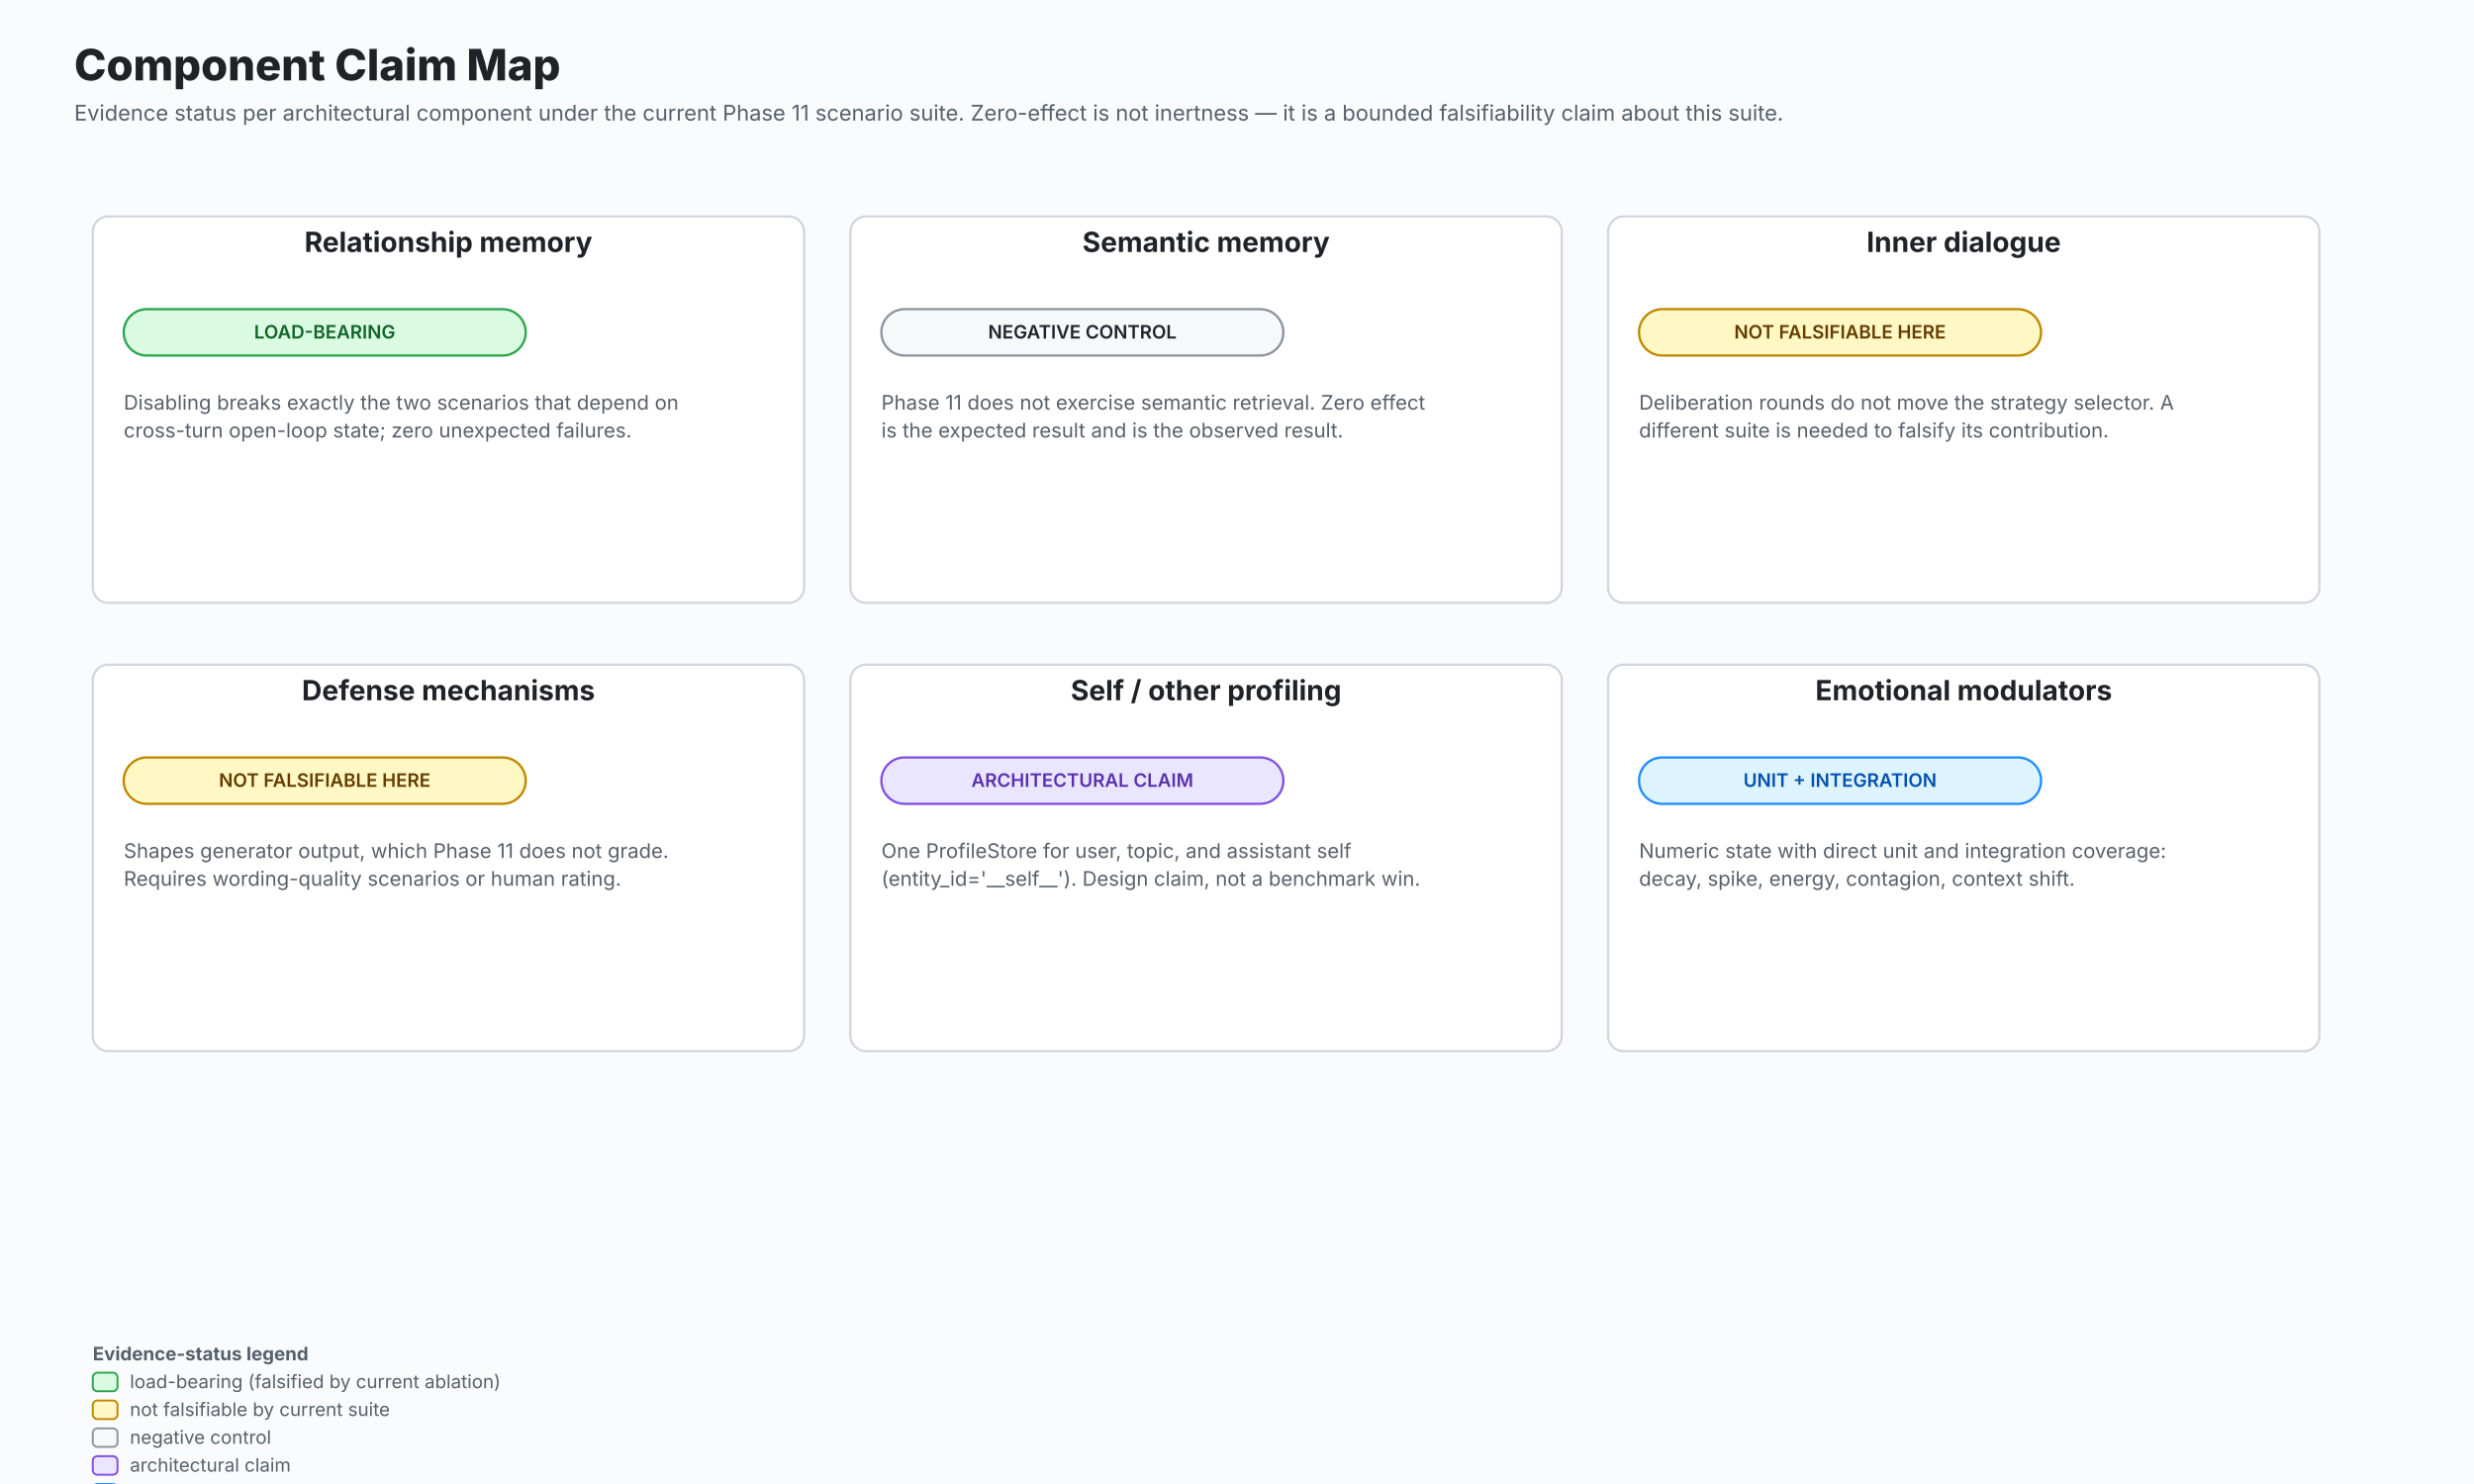
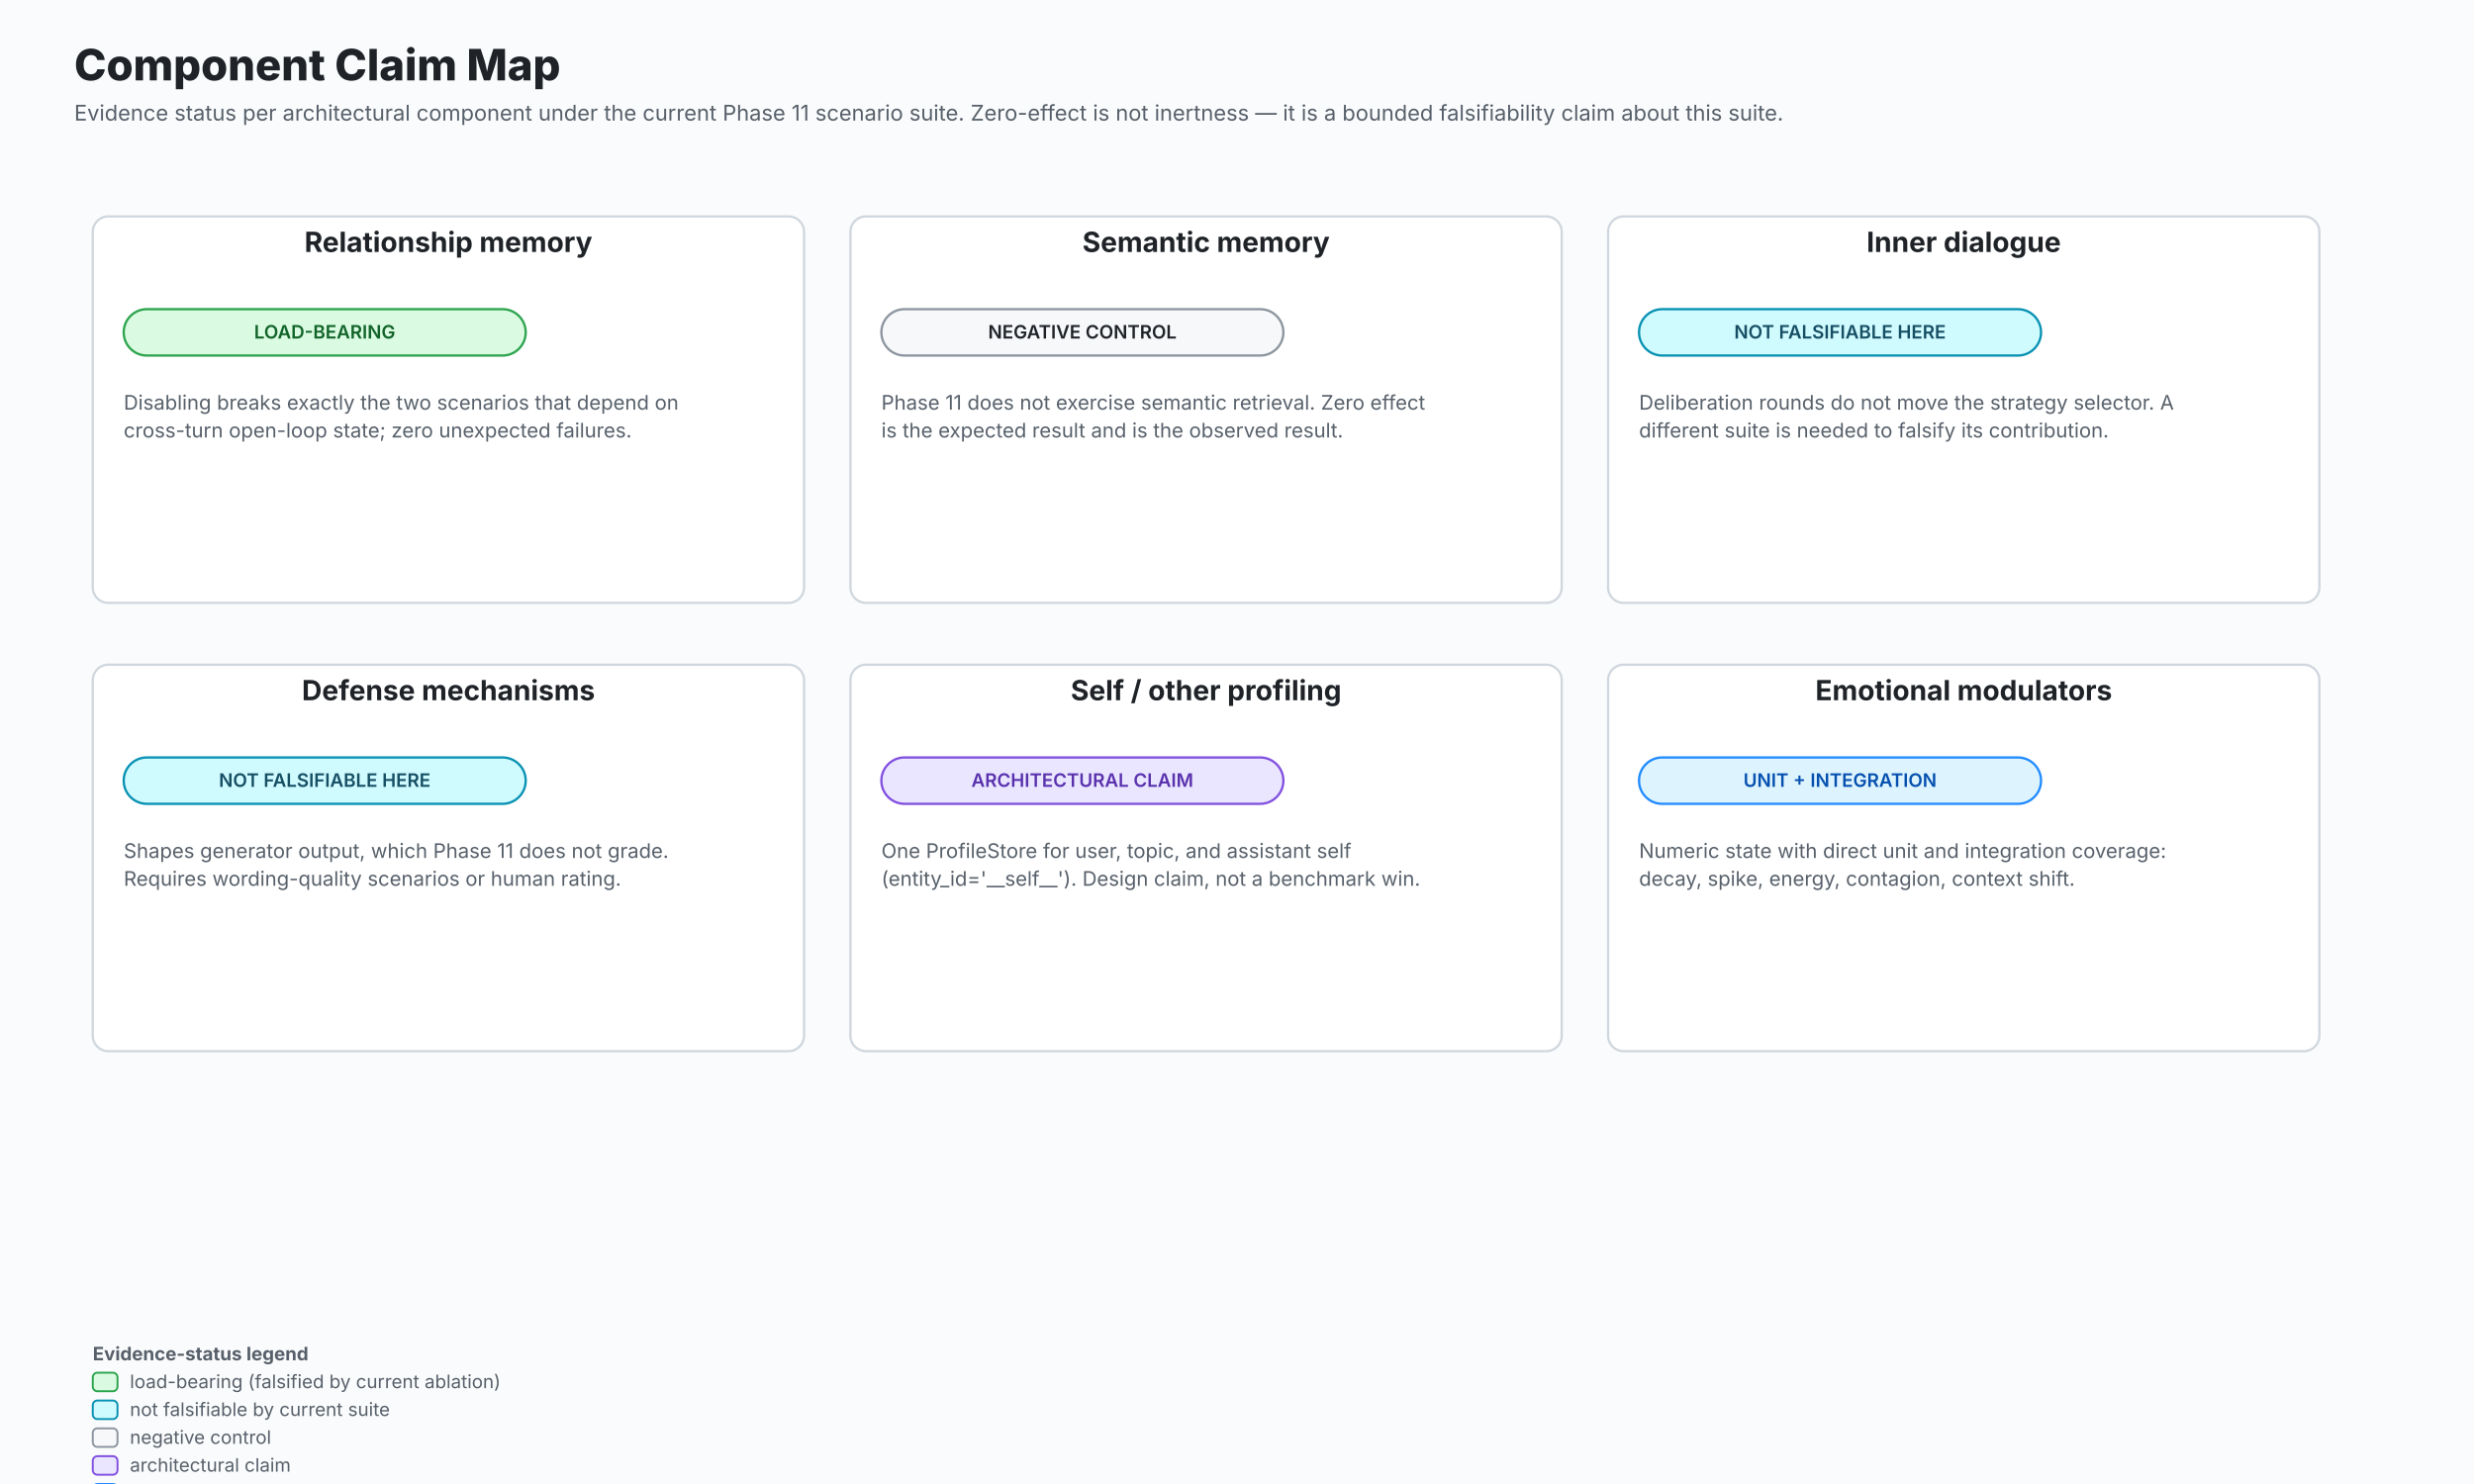
<svg xmlns="http://www.w3.org/2000/svg" width="1600" height="960" viewBox="0 0 1600 960" role="img" aria-labelledby="title desc">
  <defs>
    <marker id="arrowhead" markerWidth="10" markerHeight="10" refX="9" refY="5" orient="auto" markerUnits="strokeWidth">
      <path d="M1,1 L9,5 L1,9 Z" fill="#57606a" />
    </marker>
  </defs>
  <rect width="100%" height="100%" fill="#fafbfc" />
  <text x="48" y="52" text-anchor="start" font-family="'Inter', 'Segoe UI', -apple-system, BlinkMacSystemFont, Arial, sans-serif" font-size="28" font-weight="800" fill="#1f2328">Component Claim Map</text>
  <text x="48" y="78" text-anchor="start" font-family="'Inter', 'Segoe UI', -apple-system, BlinkMacSystemFont, Arial, sans-serif" font-size="14" font-weight="400" fill="#57606a">Evidence status per architectural component under the current Phase 11 scenario suite. Zero-effect is not inertness — it is a bounded falsifiability claim about this suite.</text>
  <rect x="60" y="140" width="460" height="250" rx="10" fill="#ffffff" stroke="#d0d7de" stroke-width="1.5" />
  <text x="290.0" y="163" text-anchor="middle" font-family="'Inter', 'Segoe UI', -apple-system, BlinkMacSystemFont, Arial, sans-serif" font-size="18" font-weight="700" fill="#1f2328">Relationship memory</text>
  <rect x="80" y="200" width="260" height="30" rx="15.0" fill="#dafbe1" stroke="#2da44e" stroke-width="1.5" />
  <text x="210.0" y="219.0" text-anchor="middle" font-family="'Inter', 'Segoe UI', -apple-system, BlinkMacSystemFont, Arial, sans-serif" font-size="12" font-weight="600" fill="#116329">LOAD-BEARING</text>
  <text x="80" y="265" text-anchor="start" font-family="'Inter', 'Segoe UI', -apple-system, BlinkMacSystemFont, Arial, sans-serif" font-size="13" font-weight="400" fill="#57606a">Disabling breaks exactly the two scenarios that depend on</text>
  <text x="80" y="283" text-anchor="start" font-family="'Inter', 'Segoe UI', -apple-system, BlinkMacSystemFont, Arial, sans-serif" font-size="13" font-weight="400" fill="#57606a">cross-turn open-loop state; zero unexpected failures.</text>
  <rect x="550" y="140" width="460" height="250" rx="10" fill="#ffffff" stroke="#d0d7de" stroke-width="1.5" />
  <text x="780.0" y="163" text-anchor="middle" font-family="'Inter', 'Segoe UI', -apple-system, BlinkMacSystemFont, Arial, sans-serif" font-size="18" font-weight="700" fill="#1f2328">Semantic memory</text>
  <rect x="570" y="200" width="260" height="30" rx="15.0" fill="#f6f8fa" stroke="#8c959f" stroke-width="1.5" />
  <text x="700.0" y="219.0" text-anchor="middle" font-family="'Inter', 'Segoe UI', -apple-system, BlinkMacSystemFont, Arial, sans-serif" font-size="12" font-weight="600" fill="#1f2328">NEGATIVE CONTROL</text>
  <text x="570" y="265" text-anchor="start" font-family="'Inter', 'Segoe UI', -apple-system, BlinkMacSystemFont, Arial, sans-serif" font-size="13" font-weight="400" fill="#57606a">Phase 11 does not exercise semantic retrieval. Zero effect</text>
  <text x="570" y="283" text-anchor="start" font-family="'Inter', 'Segoe UI', -apple-system, BlinkMacSystemFont, Arial, sans-serif" font-size="13" font-weight="400" fill="#57606a">is the expected result and is the observed result.</text>
  <rect x="1040" y="140" width="460" height="250" rx="10" fill="#ffffff" stroke="#d0d7de" stroke-width="1.5" />
  <text x="1270.0" y="163" text-anchor="middle" font-family="'Inter', 'Segoe UI', -apple-system, BlinkMacSystemFont, Arial, sans-serif" font-size="18" font-weight="700" fill="#1f2328">Inner dialogue</text>
-   <rect x="1060" y="200" width="260" height="30" rx="15.0" fill="#fff8c5" stroke="#bf8700" stroke-width="1.5" />
-   <text x="1190.0" y="219.0" text-anchor="middle" font-family="'Inter', 'Segoe UI', -apple-system, BlinkMacSystemFont, Arial, sans-serif" font-size="12" font-weight="600" fill="#633c01">NOT FALSIFIABLE HERE</text>
+   <rect x="1060" y="200" width="260" height="30" rx="15.0" fill="#cffafe" stroke="#0891b2" stroke-width="1.5" />
+   <text x="1190.0" y="219.0" text-anchor="middle" font-family="'Inter', 'Segoe UI', -apple-system, BlinkMacSystemFont, Arial, sans-serif" font-size="12" font-weight="600" fill="#164e63">NOT FALSIFIABLE HERE</text>
  <text x="1060" y="265" text-anchor="start" font-family="'Inter', 'Segoe UI', -apple-system, BlinkMacSystemFont, Arial, sans-serif" font-size="13" font-weight="400" fill="#57606a">Deliberation rounds do not move the strategy selector. A</text>
  <text x="1060" y="283" text-anchor="start" font-family="'Inter', 'Segoe UI', -apple-system, BlinkMacSystemFont, Arial, sans-serif" font-size="13" font-weight="400" fill="#57606a">different suite is needed to falsify its contribution.</text>
  <rect x="60" y="430" width="460" height="250" rx="10" fill="#ffffff" stroke="#d0d7de" stroke-width="1.5" />
  <text x="290.0" y="453" text-anchor="middle" font-family="'Inter', 'Segoe UI', -apple-system, BlinkMacSystemFont, Arial, sans-serif" font-size="18" font-weight="700" fill="#1f2328">Defense mechanisms</text>
-   <rect x="80" y="490" width="260" height="30" rx="15.0" fill="#fff8c5" stroke="#bf8700" stroke-width="1.5" />
-   <text x="210.0" y="509.0" text-anchor="middle" font-family="'Inter', 'Segoe UI', -apple-system, BlinkMacSystemFont, Arial, sans-serif" font-size="12" font-weight="600" fill="#633c01">NOT FALSIFIABLE HERE</text>
+   <rect x="80" y="490" width="260" height="30" rx="15.0" fill="#cffafe" stroke="#0891b2" stroke-width="1.5" />
+   <text x="210.0" y="509.0" text-anchor="middle" font-family="'Inter', 'Segoe UI', -apple-system, BlinkMacSystemFont, Arial, sans-serif" font-size="12" font-weight="600" fill="#164e63">NOT FALSIFIABLE HERE</text>
  <text x="80" y="555" text-anchor="start" font-family="'Inter', 'Segoe UI', -apple-system, BlinkMacSystemFont, Arial, sans-serif" font-size="13" font-weight="400" fill="#57606a">Shapes generator output, which Phase 11 does not grade.</text>
  <text x="80" y="573" text-anchor="start" font-family="'Inter', 'Segoe UI', -apple-system, BlinkMacSystemFont, Arial, sans-serif" font-size="13" font-weight="400" fill="#57606a">Requires wording-quality scenarios or human rating.</text>
  <rect x="550" y="430" width="460" height="250" rx="10" fill="#ffffff" stroke="#d0d7de" stroke-width="1.5" />
  <text x="780.0" y="453" text-anchor="middle" font-family="'Inter', 'Segoe UI', -apple-system, BlinkMacSystemFont, Arial, sans-serif" font-size="18" font-weight="700" fill="#1f2328">Self / other profiling</text>
  <rect x="570" y="490" width="260" height="30" rx="15.0" fill="#eae6ff" stroke="#8250df" stroke-width="1.5" />
  <text x="700.0" y="509.0" text-anchor="middle" font-family="'Inter', 'Segoe UI', -apple-system, BlinkMacSystemFont, Arial, sans-serif" font-size="12" font-weight="600" fill="#5931ad">ARCHITECTURAL CLAIM</text>
  <text x="570" y="555" text-anchor="start" font-family="'Inter', 'Segoe UI', -apple-system, BlinkMacSystemFont, Arial, sans-serif" font-size="13" font-weight="400" fill="#57606a">One ProfileStore for user, topic, and assistant self</text>
  <text x="570" y="573" text-anchor="start" font-family="'Inter', 'Segoe UI', -apple-system, BlinkMacSystemFont, Arial, sans-serif" font-size="13" font-weight="400" fill="#57606a">(entity_id='__self__'). Design claim, not a benchmark win.</text>
  <rect x="1040" y="430" width="460" height="250" rx="10" fill="#ffffff" stroke="#d0d7de" stroke-width="1.5" />
  <text x="1270.0" y="453" text-anchor="middle" font-family="'Inter', 'Segoe UI', -apple-system, BlinkMacSystemFont, Arial, sans-serif" font-size="18" font-weight="700" fill="#1f2328">Emotional modulators</text>
  <rect x="1060" y="490" width="260" height="30" rx="15.0" fill="#ddf4ff" stroke="#218bff" stroke-width="1.5" />
  <text x="1190.0" y="509.0" text-anchor="middle" font-family="'Inter', 'Segoe UI', -apple-system, BlinkMacSystemFont, Arial, sans-serif" font-size="12" font-weight="600" fill="#0550ae">UNIT + INTEGRATION</text>
  <text x="1060" y="555" text-anchor="start" font-family="'Inter', 'Segoe UI', -apple-system, BlinkMacSystemFont, Arial, sans-serif" font-size="13" font-weight="400" fill="#57606a">Numeric state with direct unit and integration coverage:</text>
  <text x="1060" y="573" text-anchor="start" font-family="'Inter', 'Segoe UI', -apple-system, BlinkMacSystemFont, Arial, sans-serif" font-size="13" font-weight="400" fill="#57606a">decay, spike, energy, contagion, context shift.</text>
  <text x="60" y="880" text-anchor="start" font-family="'Inter', 'Segoe UI', -apple-system, BlinkMacSystemFont, Arial, sans-serif" font-size="12" font-weight="700" fill="#57606a">Evidence-status legend</text>
  <rect x="60" y="888" width="16" height="12" rx="3" fill="#dafbe1" stroke="#2da44e" stroke-width="1.25" />
  <text x="84" y="898" text-anchor="start" font-family="'Inter', 'Segoe UI', -apple-system, BlinkMacSystemFont, Arial, sans-serif" font-size="12" font-weight="400" fill="#57606a">load-bearing (falsified by current ablation)</text>
-   <rect x="60" y="906" width="16" height="12" rx="3" fill="#fff8c5" stroke="#bf8700" stroke-width="1.25" />
+   <rect x="60" y="906" width="16" height="12" rx="3" fill="#cffafe" stroke="#0891b2" stroke-width="1.25" />
  <text x="84" y="916" text-anchor="start" font-family="'Inter', 'Segoe UI', -apple-system, BlinkMacSystemFont, Arial, sans-serif" font-size="12" font-weight="400" fill="#57606a">not falsifiable by current suite</text>
  <rect x="60" y="924" width="16" height="12" rx="3" fill="#f6f8fa" stroke="#8c959f" stroke-width="1.25" />
  <text x="84" y="934" text-anchor="start" font-family="'Inter', 'Segoe UI', -apple-system, BlinkMacSystemFont, Arial, sans-serif" font-size="12" font-weight="400" fill="#57606a">negative control</text>
  <rect x="60" y="942" width="16" height="12" rx="3" fill="#eae6ff" stroke="#8250df" stroke-width="1.25" />
  <text x="84" y="952" text-anchor="start" font-family="'Inter', 'Segoe UI', -apple-system, BlinkMacSystemFont, Arial, sans-serif" font-size="12" font-weight="400" fill="#57606a">architectural claim</text>
  <rect x="60" y="960" width="16" height="12" rx="3" fill="#ddf4ff" stroke="#218bff" stroke-width="1.25" />
  <text x="84" y="970" text-anchor="start" font-family="'Inter', 'Segoe UI', -apple-system, BlinkMacSystemFont, Arial, sans-serif" font-size="12" font-weight="400" fill="#57606a">unit + integration coverage</text>
</svg>
